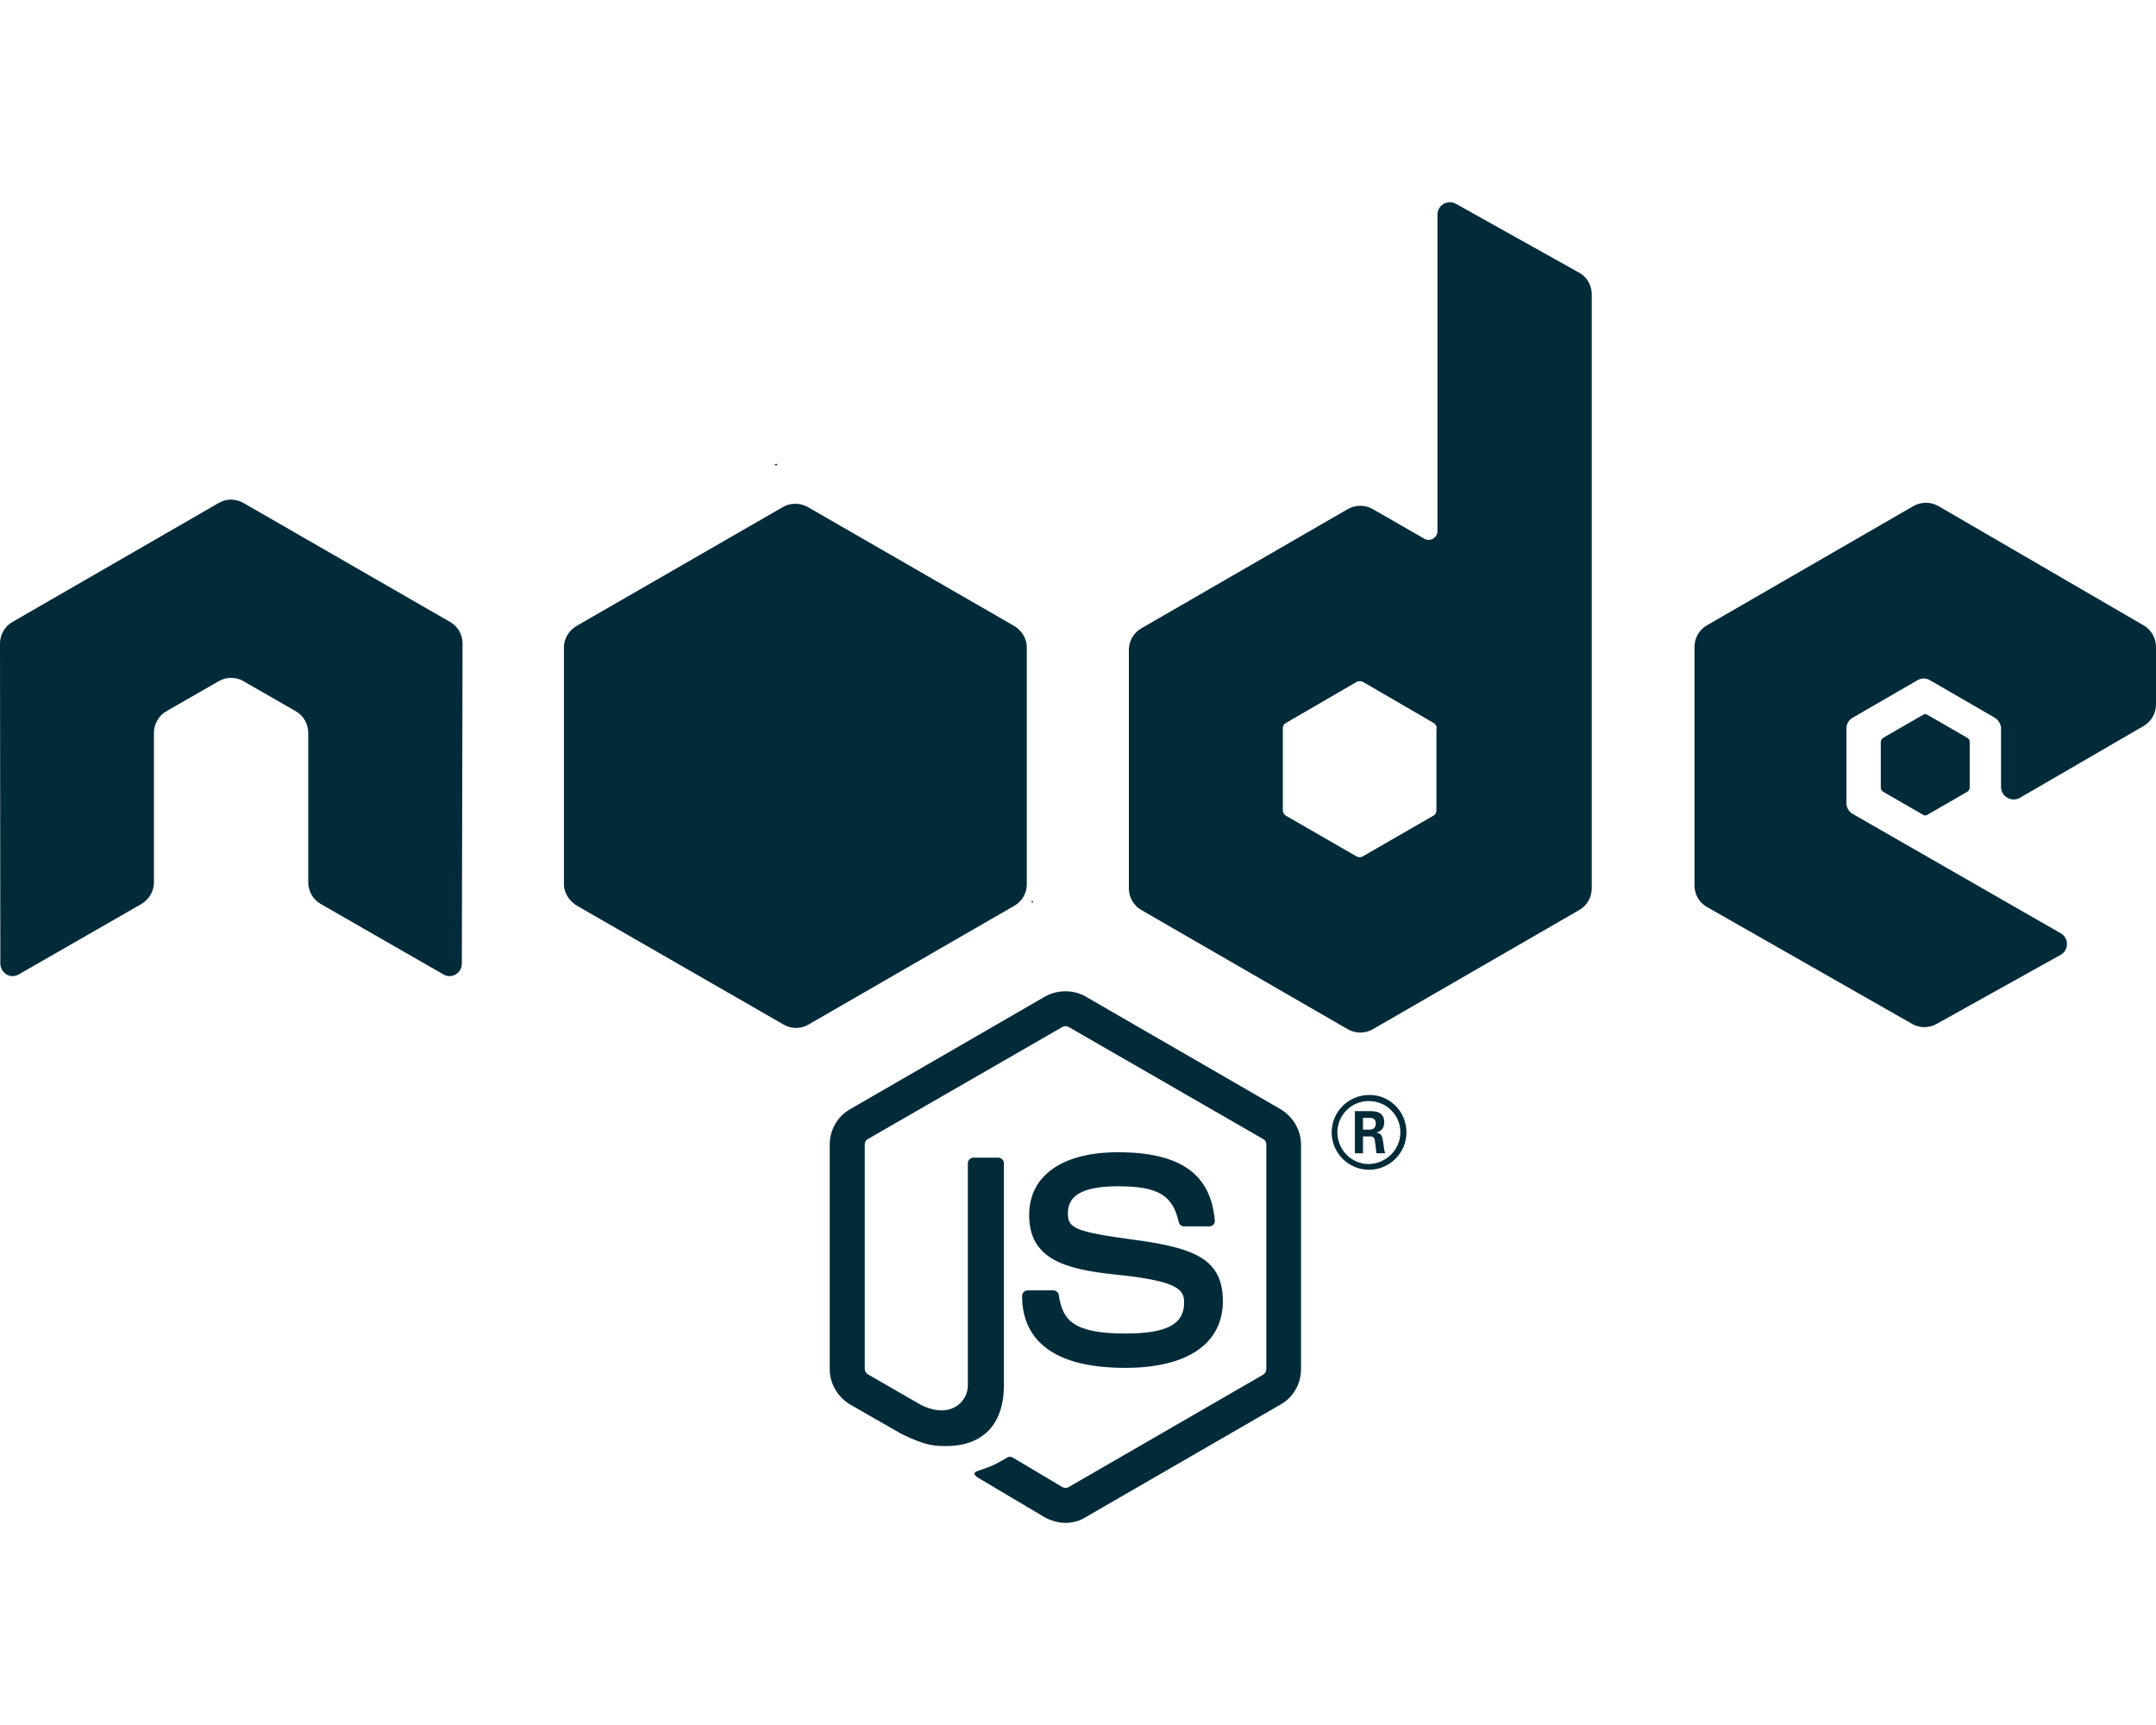
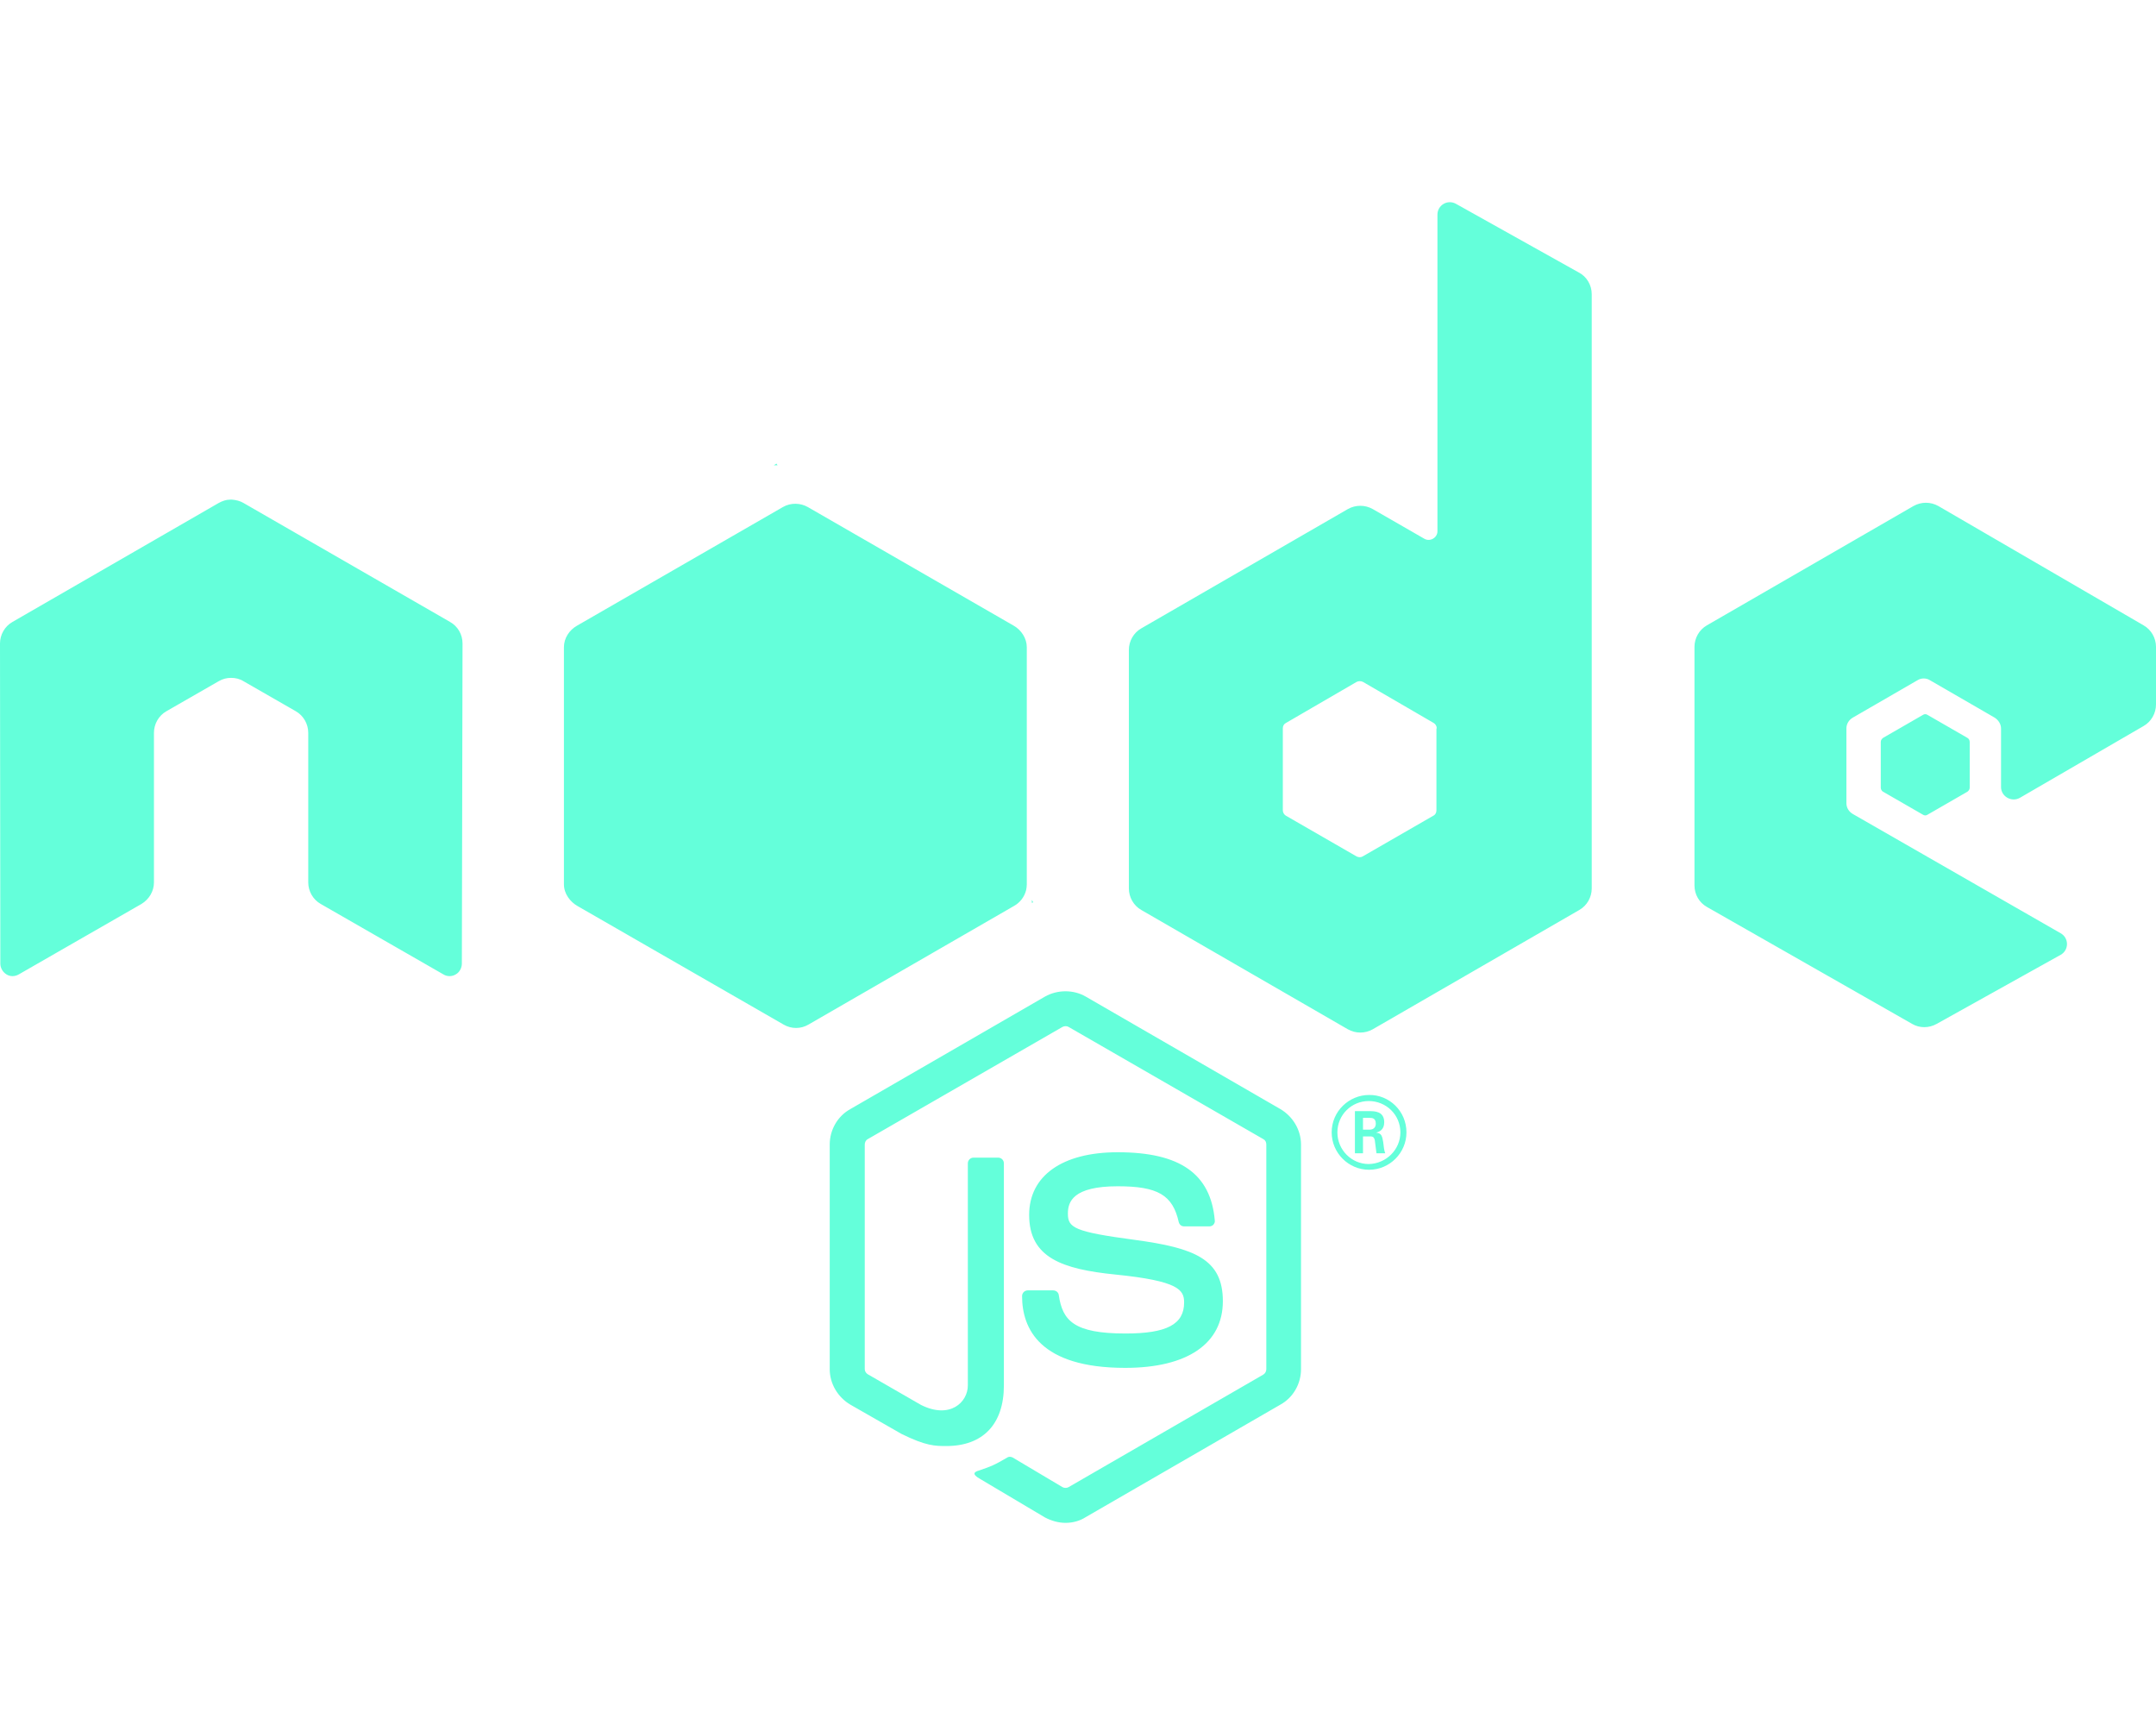
- <svg xmlns="http://www.w3.org/2000/svg" fill="#022b3aff" viewBox="0 0 640 512">
+ <svg xmlns="http://www.w3.org/2000/svg" fill="#64ffda" viewBox="0 0 640 512">
  <path d="M316.3 452c-2.1 0-4.2-.6-6.1-1.6L291 439c-2.9-1.6-1.5-2.2-.5-2.5 3.8-1.3 4.6-1.6 8.7-4 .4-.2 1-.1 1.4.1l14.8 8.8c.5.3 1.3.3 1.8 0L375 408c.5-.3.9-.9.9-1.6v-66.7c0-.7-.3-1.3-.9-1.6l-57.8-33.3c-.5-.3-1.2-.3-1.8 0l-57.8 33.3c-.6.3-.9 1-.9 1.6v66.7c0 .6.4 1.2.9 1.5l15.8 9.1c8.6 4.3 13.9-.8 13.9-5.8v-65.9c0-.9.7-1.7 1.7-1.7h7.3c.9 0 1.7.7 1.7 1.7v65.9c0 11.5-6.2 18-17.1 18-3.3 0-6 0-13.3-3.6l-15.2-8.7c-3.7-2.2-6.1-6.2-6.1-10.5v-66.7c0-4.3 2.3-8.4 6.1-10.5l57.8-33.4c3.7-2.1 8.5-2.1 12.1 0l57.8 33.4c3.7 2.2 6.1 6.2 6.1 10.5v66.7c0 4.3-2.3 8.4-6.1 10.5l-57.8 33.4c-1.7 1.1-3.8 1.7-6 1.7zm46.7-65.8c0-12.5-8.4-15.8-26.2-18.2-18-2.4-19.8-3.6-19.8-7.8 0-3.5 1.5-8.1 14.8-8.1 11.9 0 16.3 2.6 18.1 10.6.2.8.8 1.3 1.6 1.3h7.5c.5 0 .9-.2 1.2-.5.3-.4.5-.8.4-1.3-1.2-13.8-10.3-20.2-28.8-20.2-16.5 0-26.3 7-26.3 18.6 0 12.7 9.8 16.1 25.6 17.7 18.9 1.9 20.4 4.6 20.4 8.3 0 6.5-5.2 9.2-17.4 9.2-15.3 0-18.7-3.8-19.8-11.4-.1-.8-.8-1.4-1.7-1.4h-7.5c-.9 0-1.7.7-1.7 1.7 0 9.7 5.3 21.3 30.6 21.3 18.5 0 29-7.2 29-19.8zm54.5-50.1c0 6.1-5 11.1-11.1 11.1s-11.1-5-11.1-11.1c0-6.3 5.2-11.1 11.1-11.1 6-.1 11.1 4.8 11.1 11.1zm-1.8 0c0-5.2-4.2-9.3-9.4-9.3-5.1 0-9.3 4.1-9.3 9.3 0 5.2 4.2 9.4 9.3 9.4 5.2-.1 9.4-4.3 9.4-9.4zm-4.5 6.2h-2.6c-.1-.6-.5-3.8-.5-3.9-.2-.7-.4-1.1-1.3-1.1h-2.2v5h-2.4v-12.5h4.3c1.5 0 4.4 0 4.4 3.3 0 2.3-1.5 2.8-2.4 3.1 1.7.1 1.8 1.2 2.1 2.8.1 1 .3 2.7.6 3.3zm-2.8-8.8c0-1.7-1.2-1.7-1.8-1.7h-2v3.5h1.9c1.6 0 1.9-1.1 1.9-1.8zM137.3 191c0-2.7-1.4-5.1-3.7-6.4l-61.3-35.3c-1-.6-2.2-.9-3.4-1h-.6c-1.2 0-2.3.4-3.4 1L3.7 184.6C1.4 185.9 0 188.4 0 191l.1 95c0 1.3.7 2.5 1.8 3.2 1.1.7 2.5.7 3.7 0L42 268.3c2.3-1.4 3.7-3.8 3.7-6.4v-44.4c0-2.6 1.4-5.1 3.7-6.4l15.5-8.9c1.2-.7 2.4-1 3.7-1 1.3 0 2.6.3 3.7 1l15.5 8.9c2.3 1.3 3.7 3.8 3.7 6.4v44.4c0 2.6 1.4 5.1 3.7 6.4l36.4 20.9c1.1.7 2.6.7 3.7 0 1.1-.6 1.8-1.9 1.8-3.2l.2-95zM472.5 87.3v176.4c0 2.6-1.4 5.1-3.7 6.4l-61.3 35.4c-2.3 1.3-5.1 1.3-7.4 0l-61.3-35.4c-2.3-1.3-3.7-3.8-3.7-6.4v-70.8c0-2.6 1.4-5.1 3.7-6.4l61.3-35.4c2.3-1.3 5.1-1.3 7.4 0l15.3 8.8c1.7 1 3.9-.3 3.9-2.2v-94c0-2.8 3-4.6 5.5-3.2l36.5 20.4c2.3 1.2 3.8 3.7 3.8 6.4zm-46 128.9c0-.7-.4-1.3-.9-1.6l-21-12.2c-.6-.3-1.3-.3-1.9 0l-21 12.2c-.6.3-.9.9-.9 1.6v24.3c0 .7.4 1.3.9 1.6l21 12.1c.6.3 1.3.3 1.8 0l21-12.1c.6-.3.9-.9.9-1.6v-24.3zm209.8-.7c2.3-1.3 3.7-3.8 3.7-6.4V192c0-2.6-1.4-5.1-3.7-6.4l-60.9-35.4c-2.3-1.3-5.1-1.3-7.4 0l-61.3 35.4c-2.3 1.3-3.7 3.8-3.7 6.4v70.8c0 2.7 1.4 5.1 3.7 6.4l60.9 34.7c2.2 1.3 5 1.3 7.3 0l36.8-20.5c2.5-1.4 2.5-5 0-6.4L550 241.6c-1.2-.7-1.9-1.9-1.9-3.2v-22.2c0-1.3.7-2.5 1.9-3.2l19.2-11.1c1.1-.7 2.6-.7 3.7 0l19.2 11.1c1.1.7 1.9 1.9 1.9 3.2v17.4c0 2.8 3.1 4.6 5.6 3.2l36.7-21.3zM559 219c-.4.3-.7.7-.7 1.2v13.6c0 .5.3 1 .7 1.2l11.8 6.8c.4.3 1 .3 1.4 0L584 235c.4-.3.7-.7.7-1.2v-13.6c0-.5-.3-1-.7-1.2l-11.8-6.8c-.4-.3-1-.3-1.4 0L559 219zm-254.2 43.5v-70.4c0-2.6-1.6-5.1-3.9-6.4l-61.1-35.2c-2.1-1.2-5-1.4-7.4 0l-61.1 35.2c-2.3 1.3-3.9 3.7-3.9 6.4v70.4c0 2.8 1.9 5.2 4 6.4l61.2 35.2c2.4 1.4 5.2 1.3 7.4 0l61-35.2c1.8-1 3.1-2.7 3.6-4.7.1-.5.2-1.1.2-1.7zm-74.3-124.9l-.8.5h1.1l-.3-.5zm76.2 130.2l-.4-.7v.9l.4-.2z" />
</svg>
